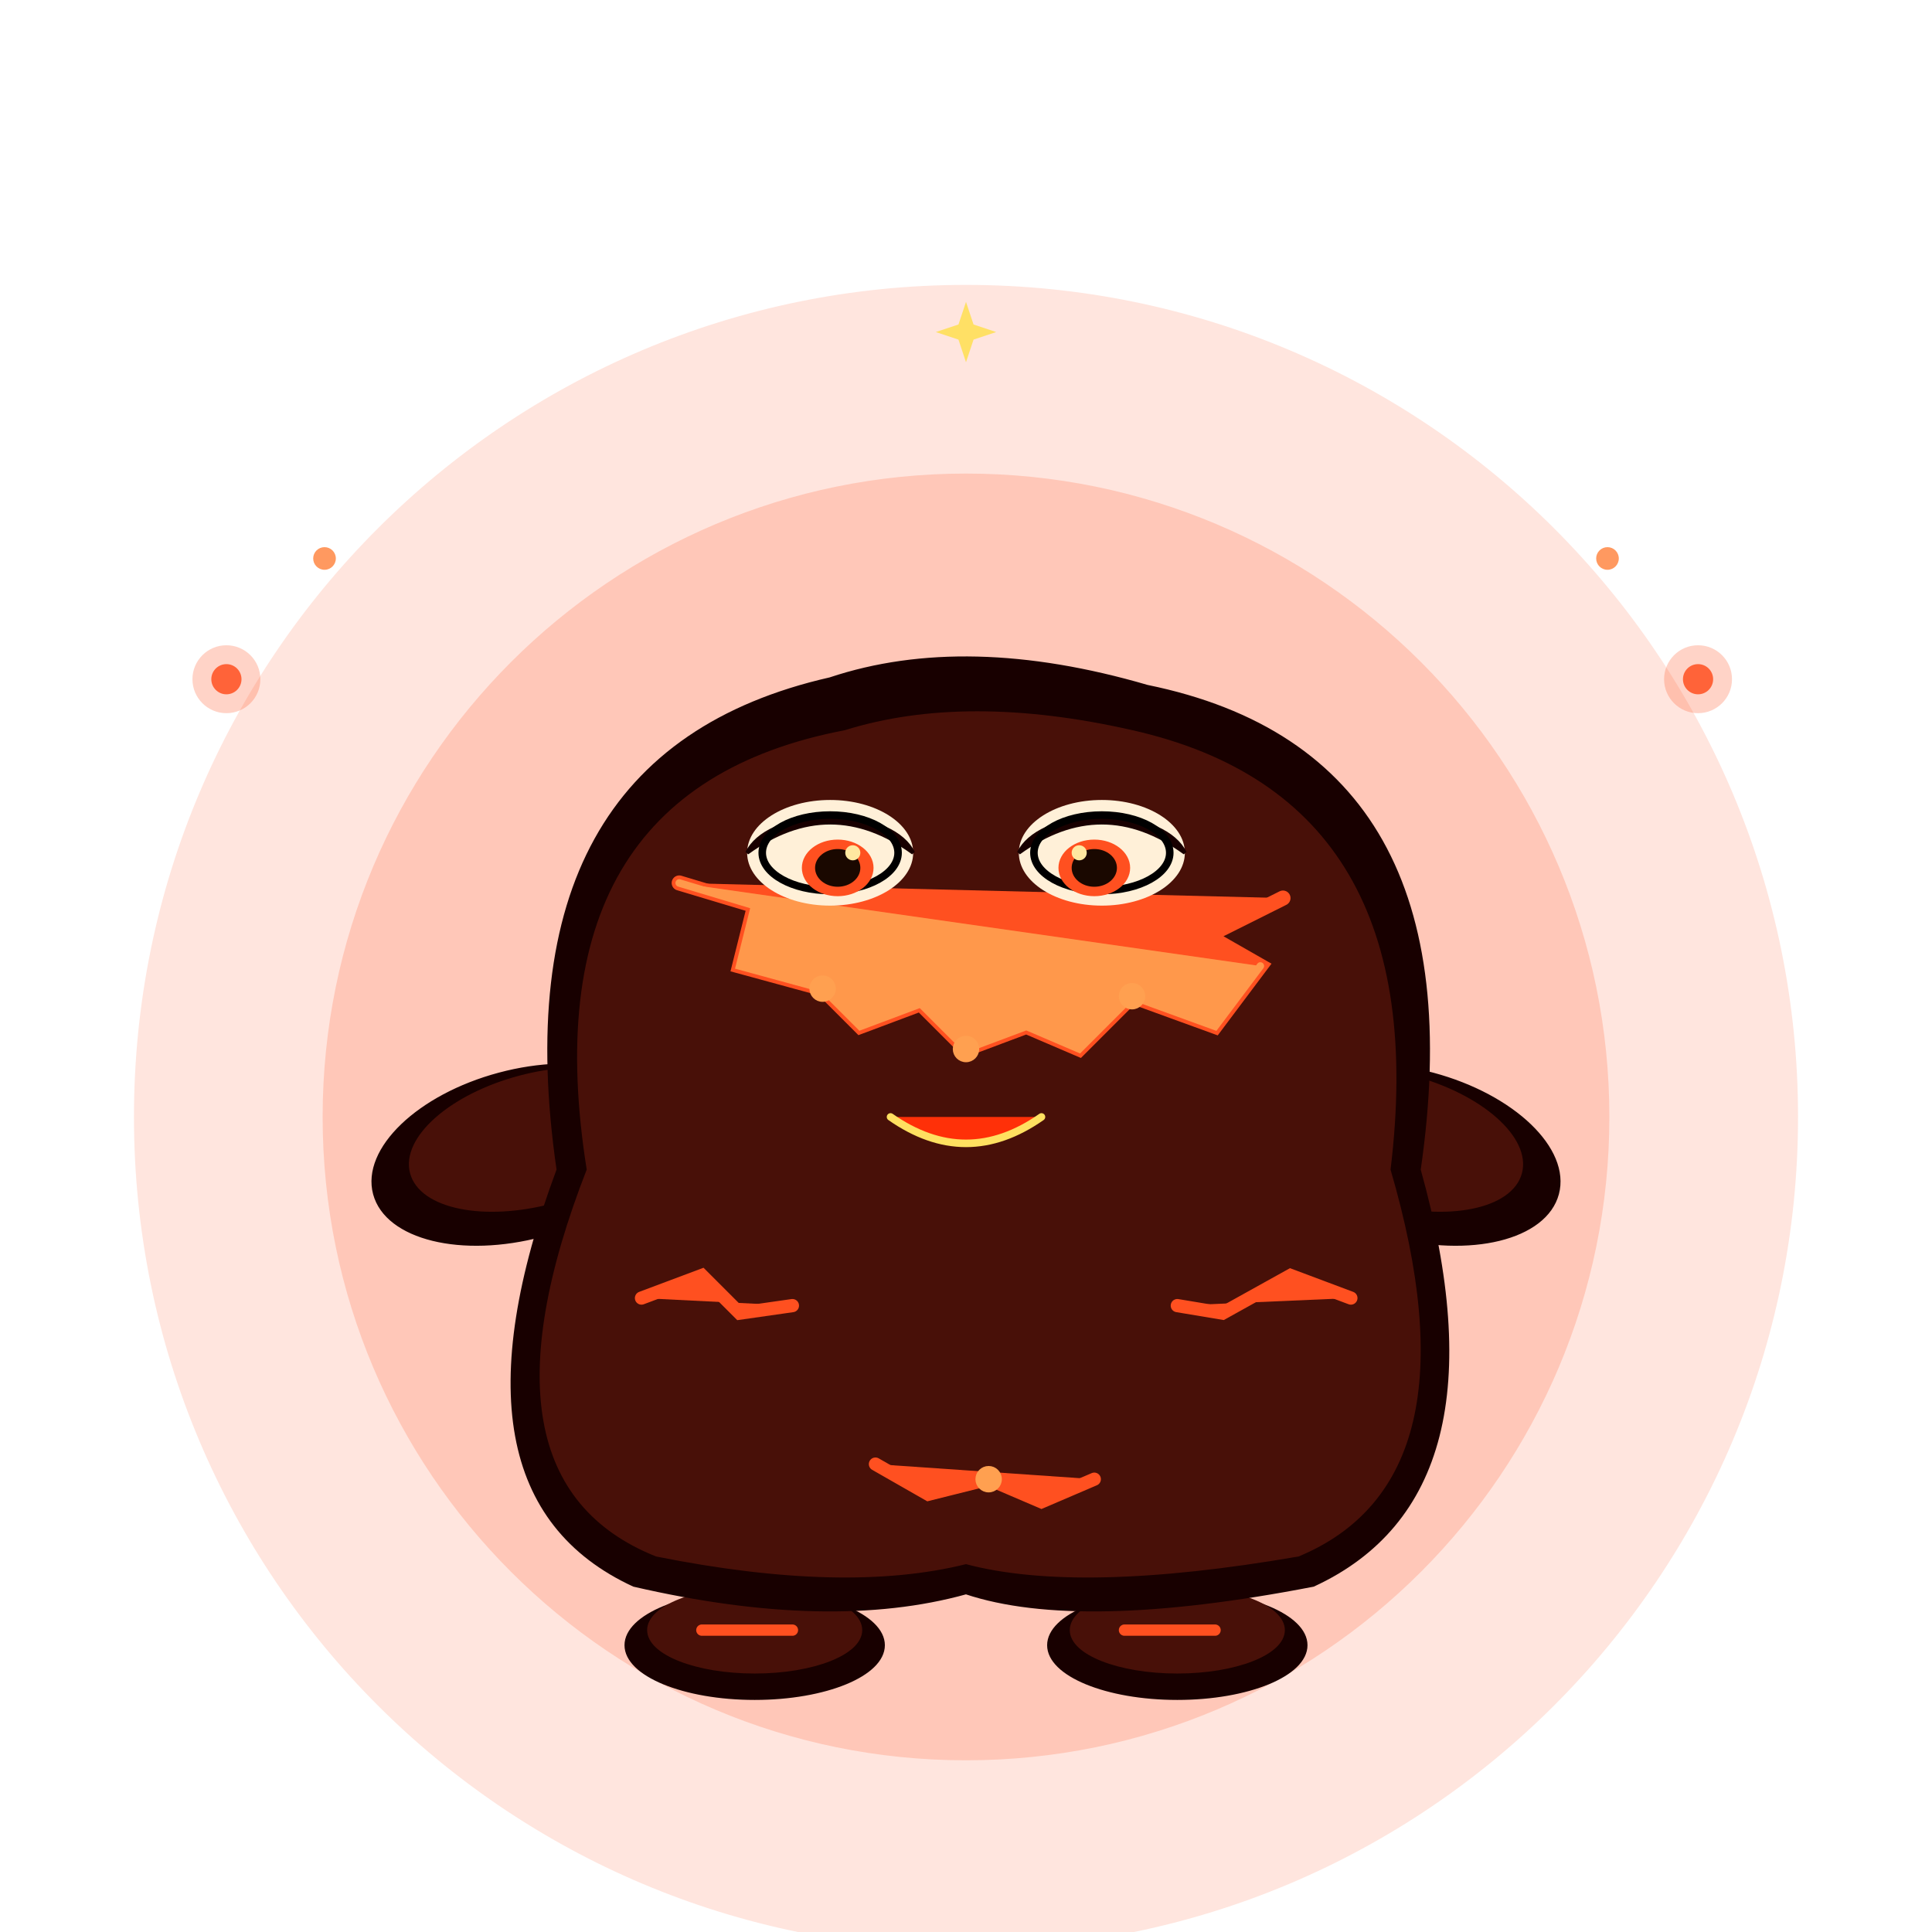
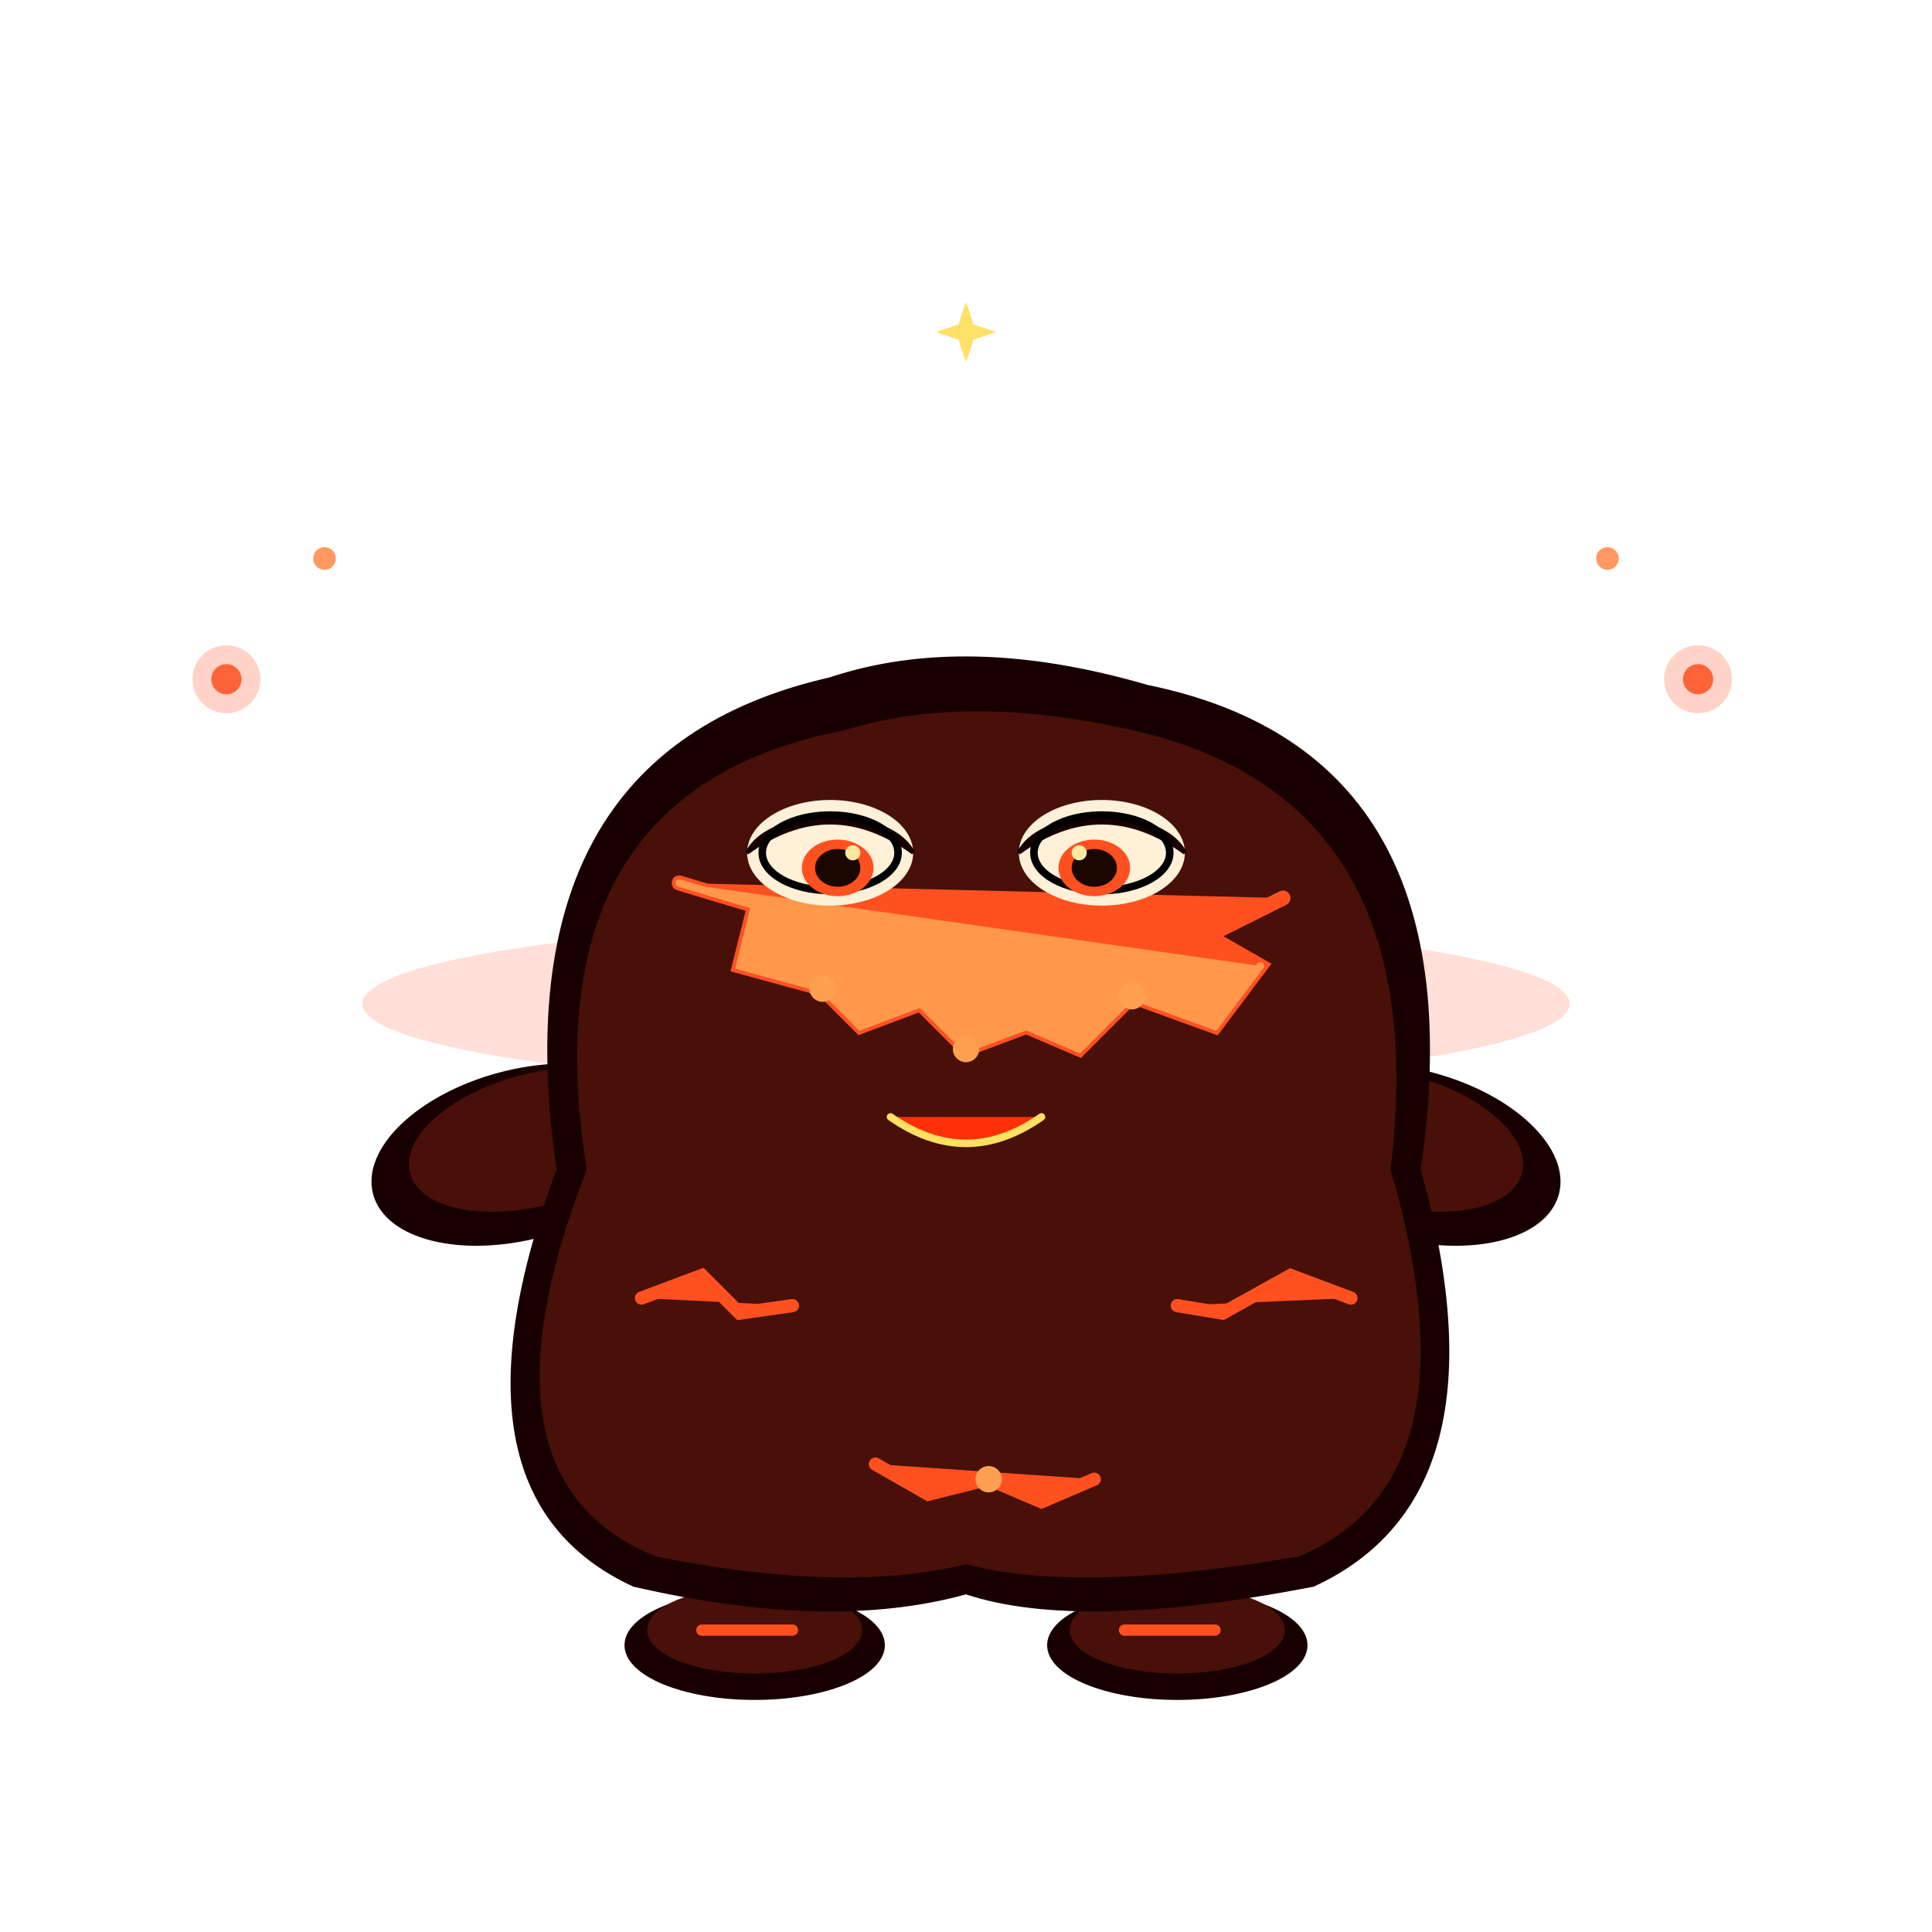
<svg xmlns="http://www.w3.org/2000/svg" viewBox="0 0 512 512" width="512" height="512">
  <style>
    .body-base       { fill: #481008; }
    .body-base       { stroke: #481008; }
    .body-shadow     { fill: #180000; }
    .body-shadow     { stroke: #180000; }
    .body-highlight  { fill: #681810; }
    .body-highlight  { stroke: #681810; }
    .body-stroke     { fill: #000000; }
    .body-stroke     { stroke: #000000; }
    .accent-base     { fill: #ff5020; }
    .accent-base     { stroke: #ff5020; }
    .accent-shadow   { fill: #a02008; }
    .accent-shadow   { stroke: #a02008; }
    .accent-highlight{ fill: #ffa050; }
    .accent-highlight{ stroke: #ffa050; }
    .eye-iris        { fill: #ff5020; }
    .eye-pupil       { fill: #1a0800; }
    .eye-highlight   { fill: #ffe8a0; }
    .eye-sclera      { fill: #fff0d8; }
    .mouth-interior  { fill: #ff3008; }
  </style>
-   <circle cx="256" cy="296" r="220" class="accent-base" opacity="0.15" />
-   <circle cx="256" cy="296" r="170" class="accent-base" opacity="0.2" />
+   <ellipse cx="256" cy="266" rx="160" ry="22" fill="#ff5020" opacity="0.18" />
+   <ellipse cx="256" cy="346" rx="100" ry="18" fill="#ff5020" opacity="0.18" />
+   <ellipse cx="256" cy="394" rx="80" ry="16" fill="#ff5020" opacity="0.15" />
  <ellipse cx="200" cy="436" rx="34" ry="14" class="body-shadow" />
  <ellipse cx="312" cy="436" rx="34" ry="14" class="body-shadow" />
  <ellipse cx="200" cy="432" rx="28" ry="11" class="body-base" />
  <ellipse cx="312" cy="432" rx="28" ry="11" class="body-base" />
  <path d="M186,432 L210,432" class="accent-base" fill="none" stroke-width="3" stroke-linecap="round" />
  <path d="M298,432 L322,432" class="accent-base" fill="none" stroke-width="3" stroke-linecap="round" />
  <ellipse cx="138" cy="306" rx="40" ry="22" class="body-shadow" transform="rotate(-15 138 306)" />
  <ellipse cx="142" cy="302" rx="34" ry="17" class="body-base" transform="rotate(-15 142 302)" />
  <ellipse cx="374" cy="306" rx="40" ry="22" class="body-shadow" transform="rotate(15 374 306)" />
  <ellipse cx="370" cy="302" rx="34" ry="17" class="body-base" transform="rotate(15 370 302)" />
  <path d="M148,310 Q132,200 220,180 Q256,168 304,182 Q392,200 376,310 Q400,396 348,420 Q286,432 256,422 Q220,432 168,420 Q116,396 148,310 Z" class="body-shadow" />
  <path d="M156,310 Q140,210 224,194 Q256,184 300,194 Q380,212 368,310 Q392,392 344,412 Q286,422 256,414 Q224,422 174,412 Q124,392 156,310 Z" class="body-base" />
  <path d="M180,234 L200,240 L196,256 L218,262 L228,272 L244,266 L256,278 L272,272 L286,278 L300,264 L322,272 L334,256 L320,248 L340,238" class="accent-base" fill="none" stroke-width="4" stroke-linecap="round" />
  <path d="M180,234 L200,240 L196,256 L218,262 L228,272 L244,266 L256,278 L272,272 L286,278 L300,264 L322,272 L334,256" class="accent-highlight" fill="none" stroke-width="2" stroke-linecap="round" opacity="0.9" />
  <path d="M170,344 L186,338 L196,348 L210,346" class="accent-base" fill="none" stroke-width="3.5" stroke-linecap="round" />
  <path d="M312,346 L324,348 L342,338 L358,344" class="accent-base" fill="none" stroke-width="3.5" stroke-linecap="round" />
  <path d="M232,388 L246,396 L262,392 L276,398 L290,392" class="accent-base" fill="none" stroke-width="3.5" stroke-linecap="round" />
  <circle cx="218" cy="262" r="3" class="accent-highlight" />
  <circle cx="256" cy="278" r="3" class="accent-highlight" />
  <circle cx="300" cy="264" r="3" class="accent-highlight" />
  <circle cx="262" cy="392" r="3" class="accent-highlight" />
  <ellipse cx="220" cy="226" rx="22" ry="14" class="eye-sclera" stroke="none" />
  <path d="M198,226 Q220,210 242,226 Q238,218 220,216 Q202,218 198,226 Z" class="body-shadow" stroke="none" />
  <ellipse cx="220" cy="226" rx="18" ry="10" fill="none" stroke="#000000" stroke-width="2" />
  <ellipse cx="222" cy="230" rx="9" ry="7" class="accent-base" />
  <ellipse cx="222" cy="230" rx="6" ry="5" class="eye-pupil" />
  <circle cx="226" cy="226" r="2" class="eye-highlight" stroke="none" />
  <ellipse cx="292" cy="226" rx="22" ry="14" class="eye-sclera" stroke="none" />
  <path d="M270,226 Q292,210 314,226 Q310,218 292,216 Q274,218 270,226 Z" class="body-shadow" stroke="none" />
  <ellipse cx="292" cy="226" rx="18" ry="10" fill="none" stroke="#000000" stroke-width="2" />
  <ellipse cx="290" cy="230" rx="9" ry="7" class="accent-base" />
  <ellipse cx="290" cy="230" rx="6" ry="5" class="eye-pupil" />
  <circle cx="286" cy="226" r="2" class="eye-highlight" stroke="none" />
  <path d="M236,296 Q256,310 276,296" class="mouth-interior" fill="none" stroke-width="6" stroke-linecap="round" />
  <path d="M236,296 Q256,310 276,296" fill="none" stroke="#ffe060" stroke-width="2" stroke-linecap="round" />
  <circle cx="60" cy="180" r="4" fill="#ff5020" opacity="0.85" />
  <circle cx="60" cy="180" r="9" fill="#ff5020" opacity="0.25" />
  <circle cx="86" cy="148" r="3" fill="#ff8038" opacity="0.8" />
  <circle cx="450" cy="180" r="4" fill="#ff5020" opacity="0.85" />
  <circle cx="450" cy="180" r="9" fill="#ff5020" opacity="0.25" />
  <circle cx="426" cy="148" r="3" fill="#ff8038" opacity="0.8" />
  <path d="M256,80 L258,86 L264,88 L258,90 L256,96 L254,90 L248,88 L254,86 Z" fill="#ffe060" opacity="0.95" />
</svg>
